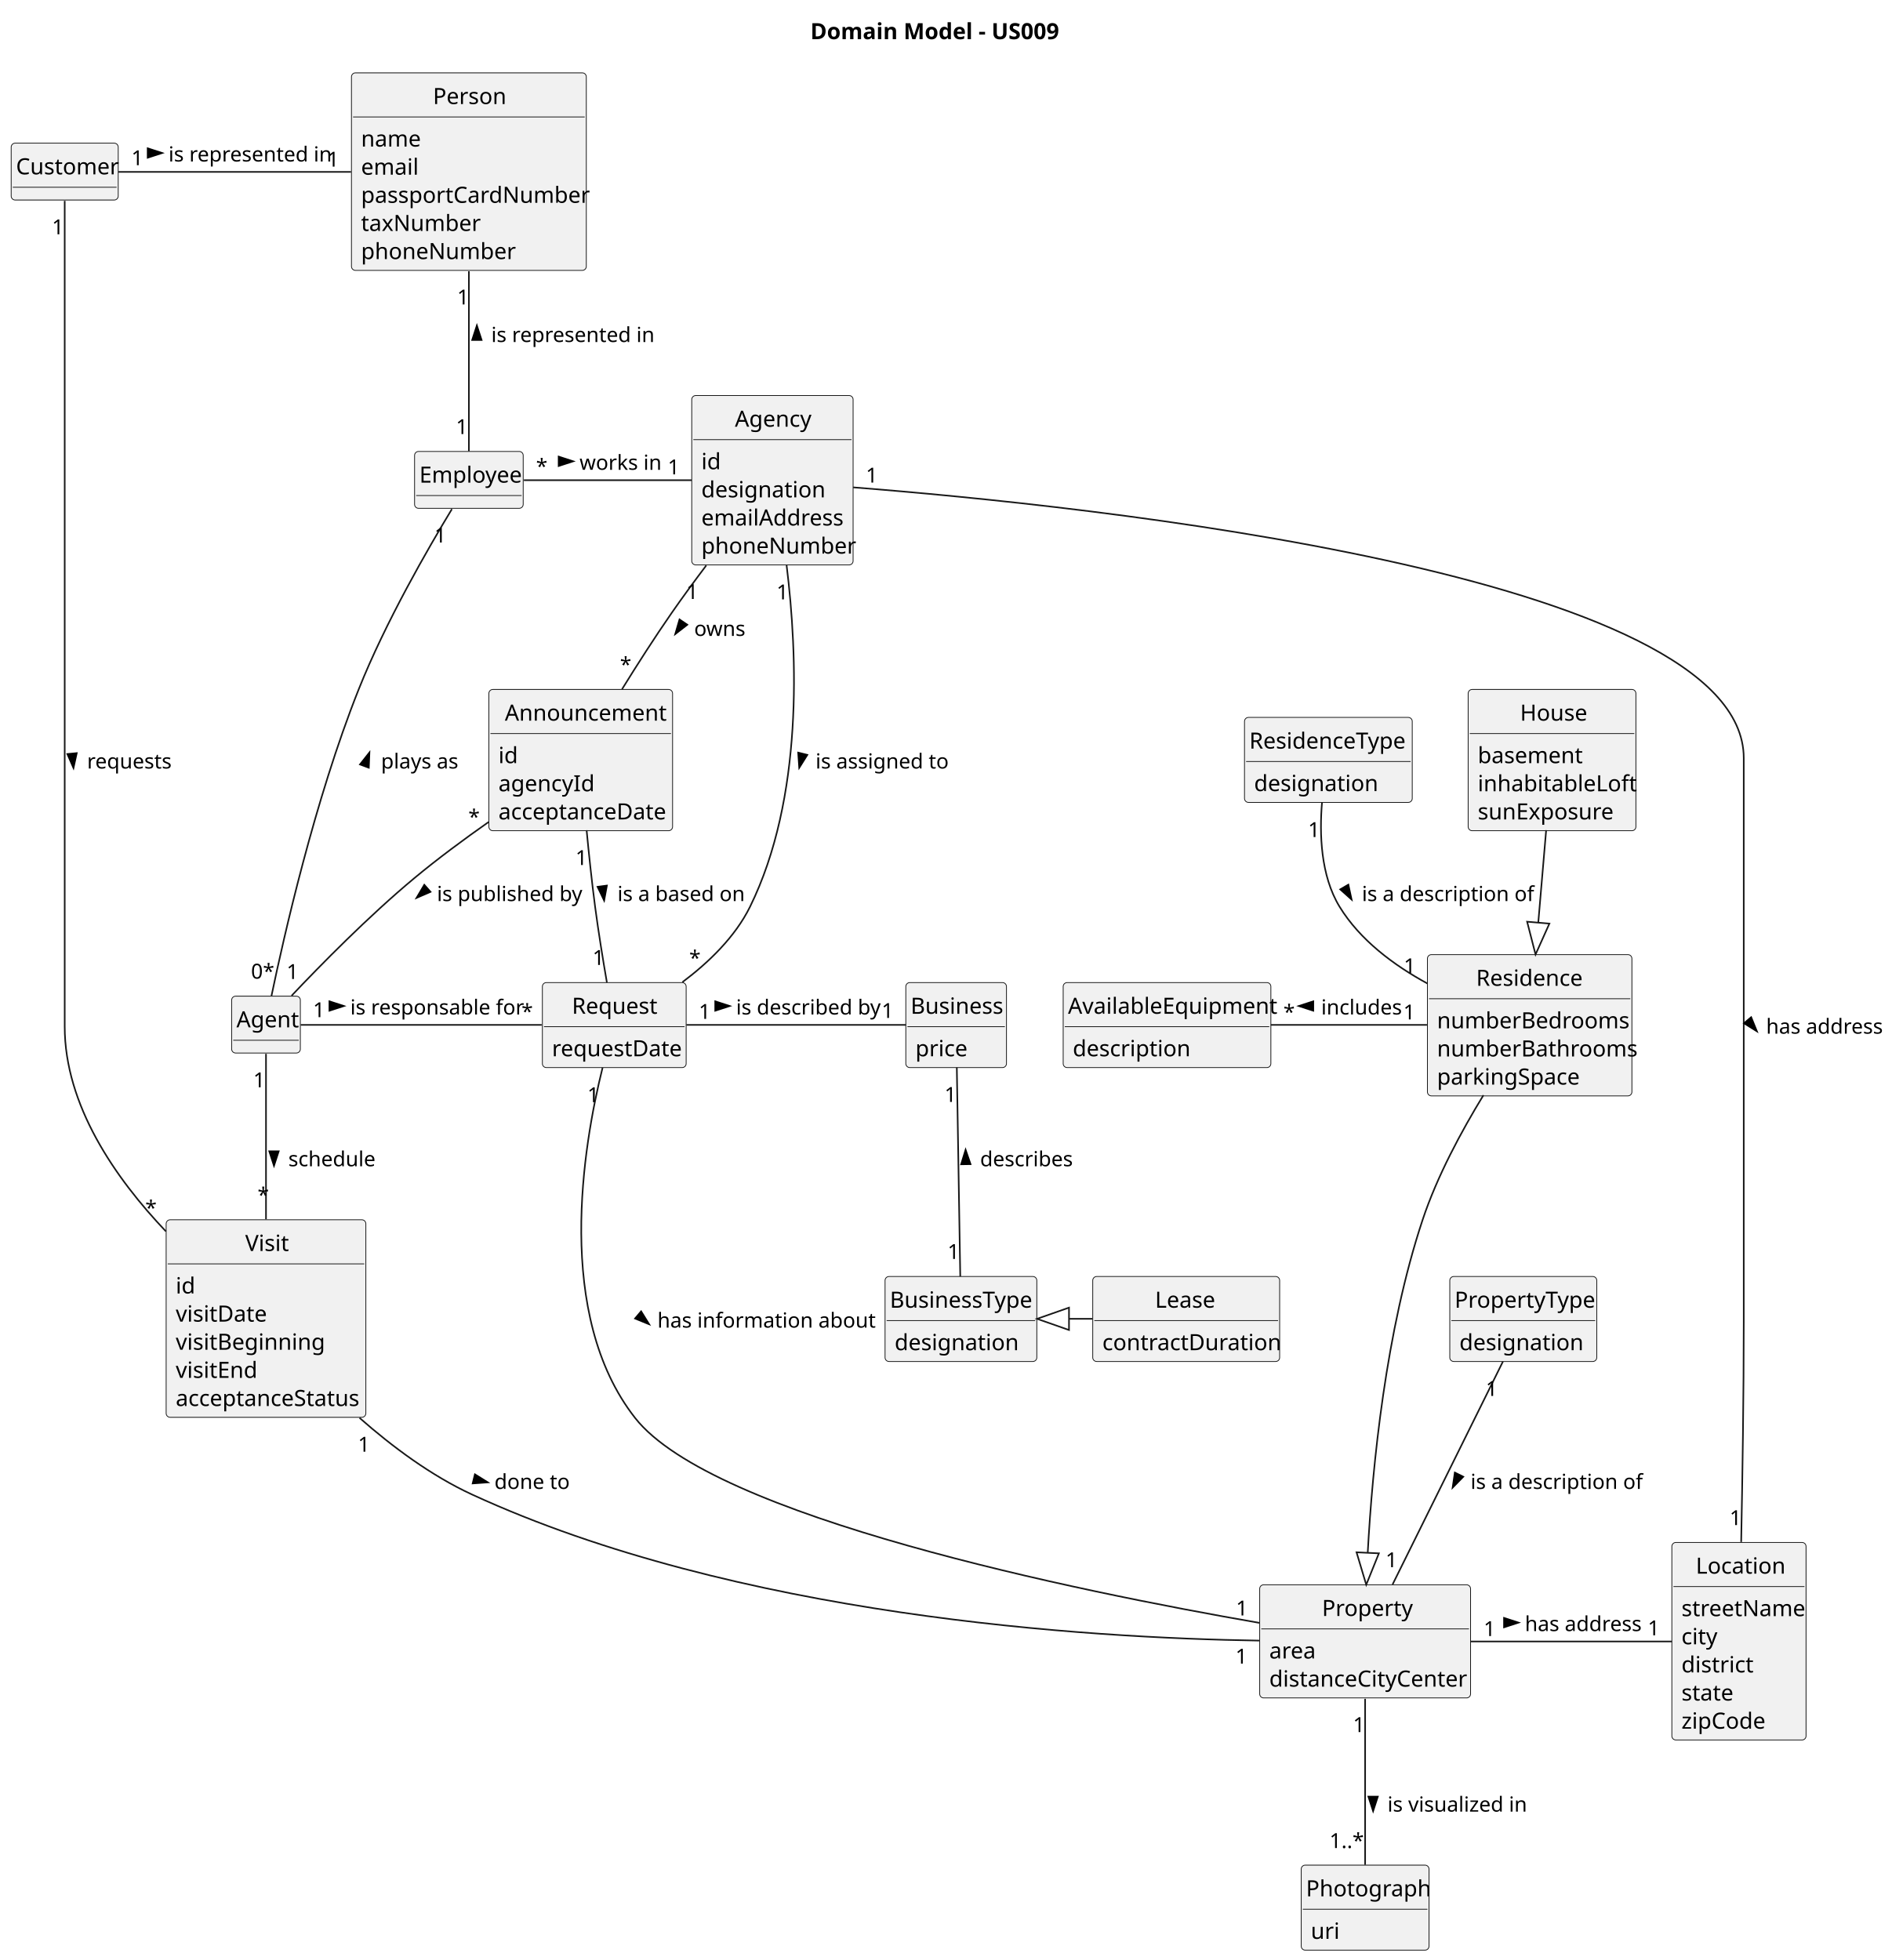
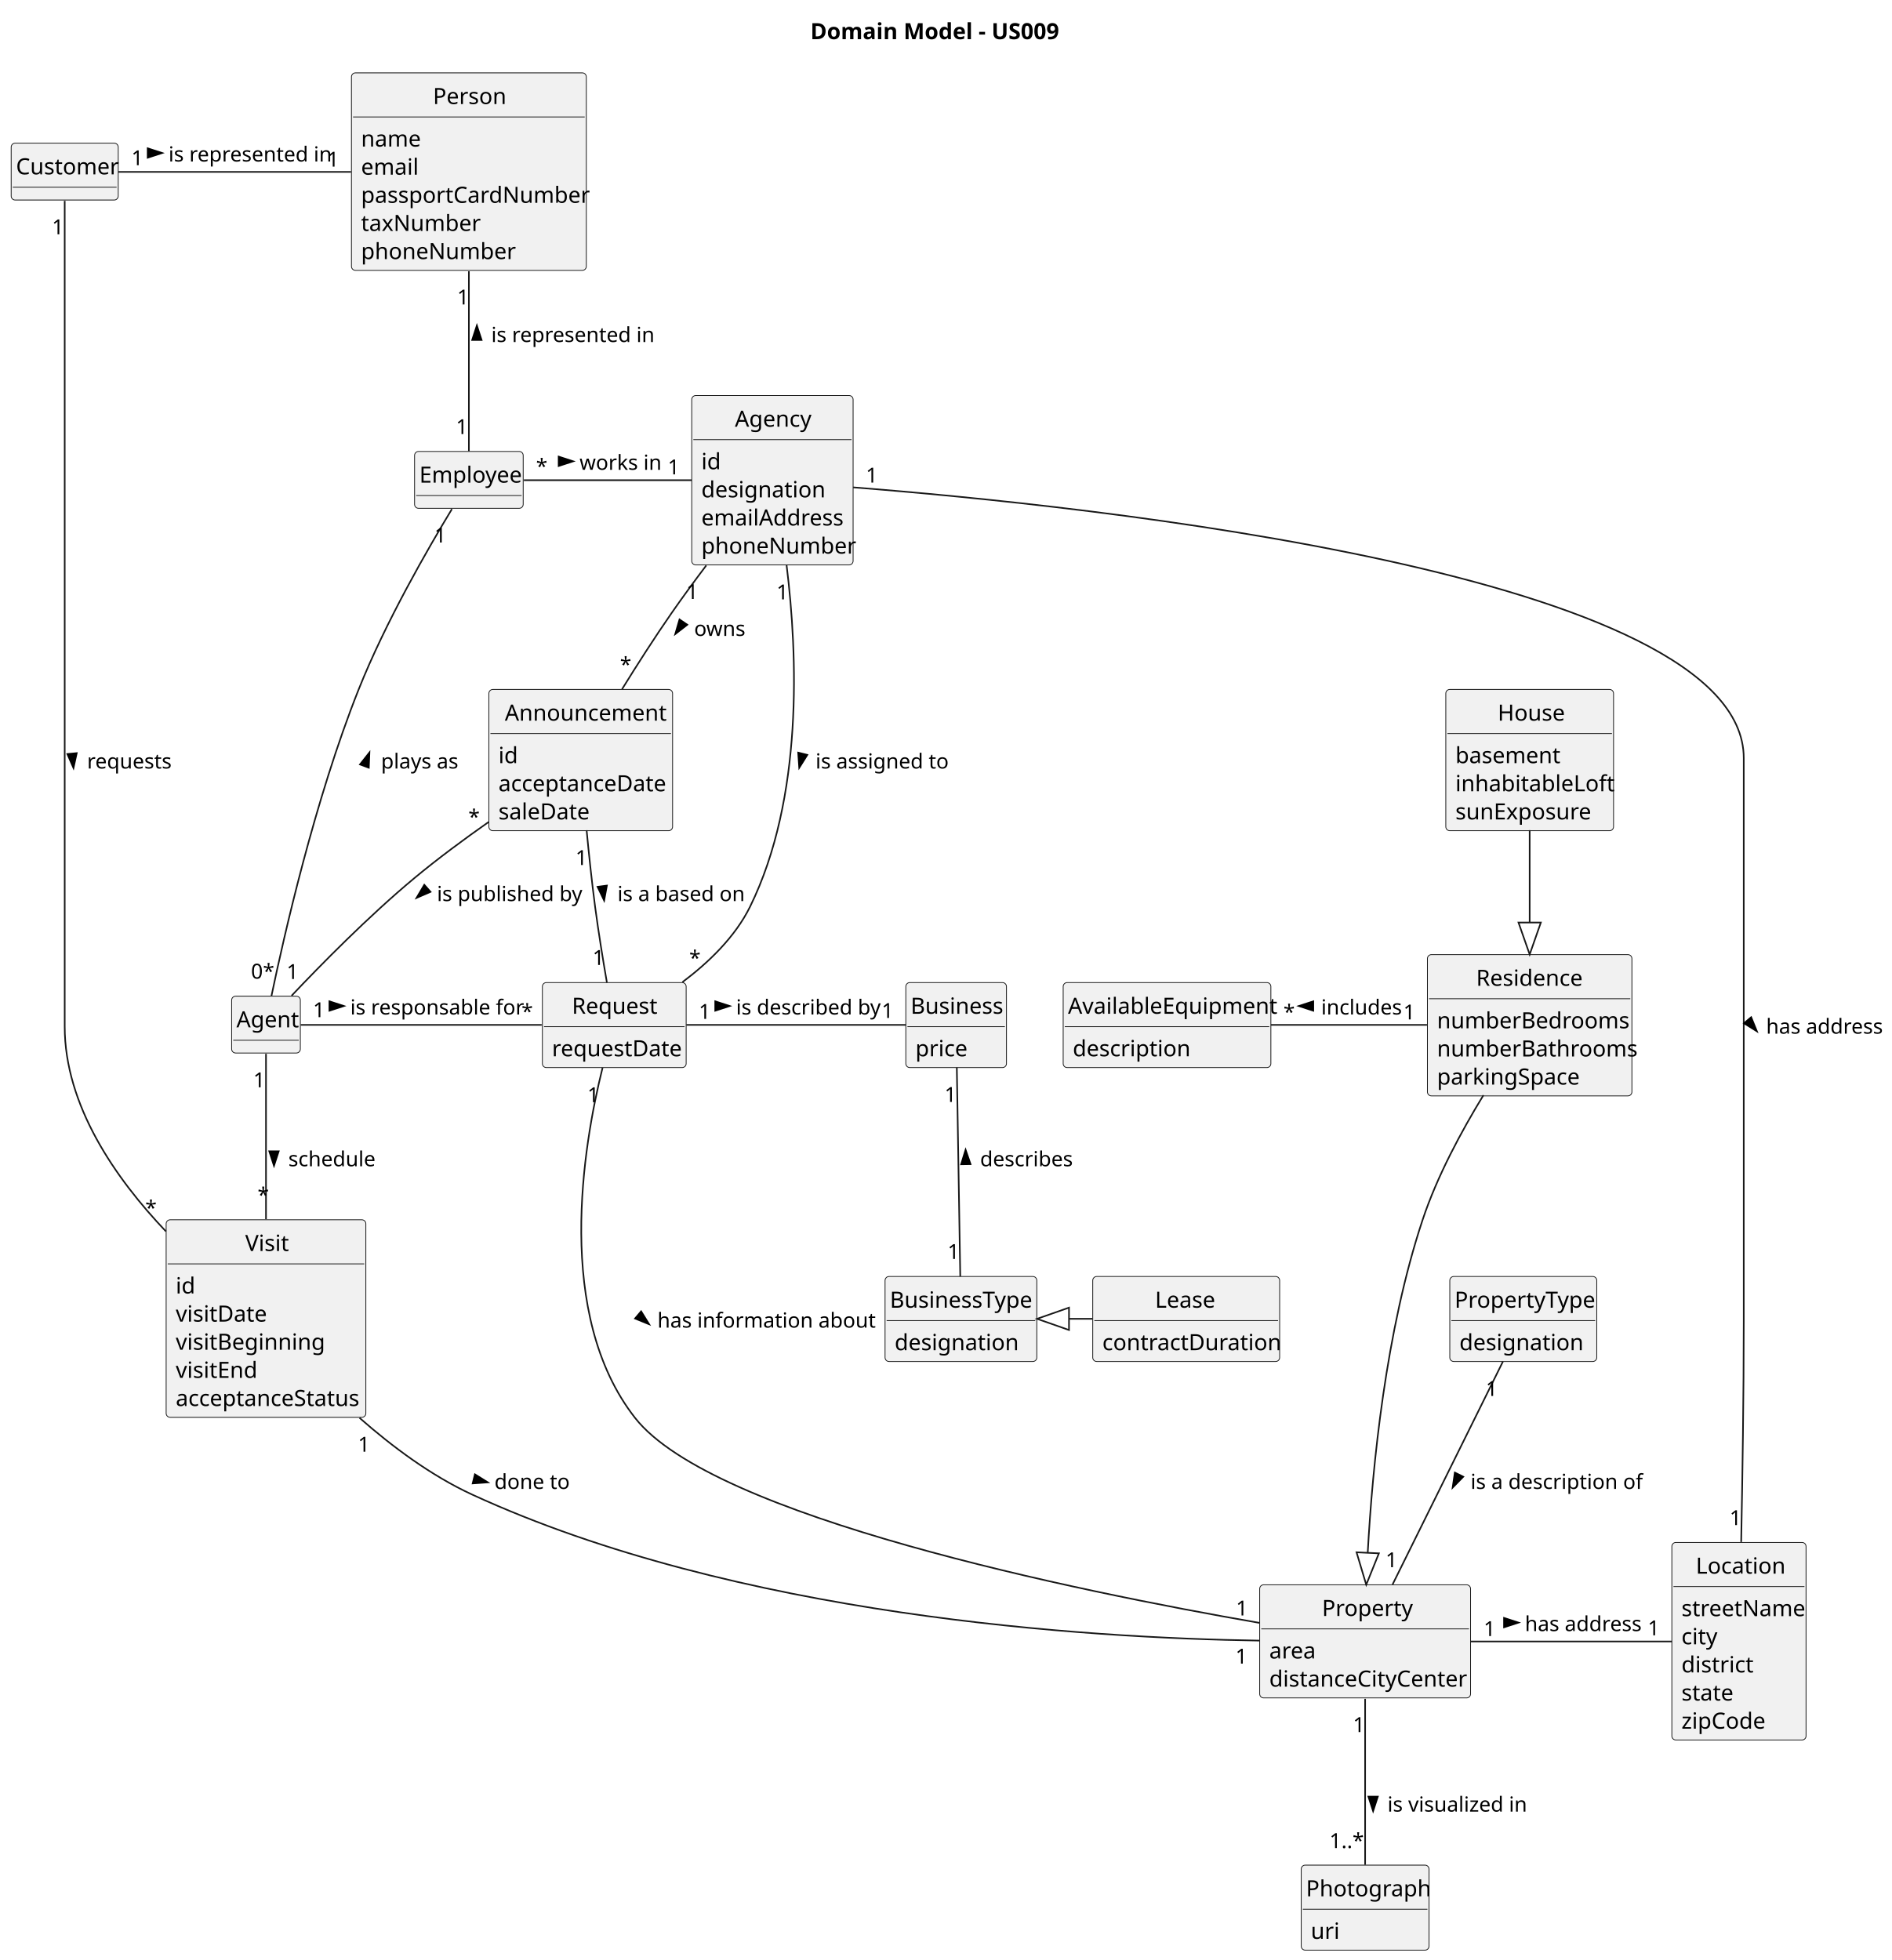
<svg xmlns="http://www.w3.org/2000/svg" contentStyleType="text/css" height="1227px" preserveAspectRatio="none" style="width:1184px;height:1227px;background:#FFFFFF;" version="1.1" viewBox="0 0 1184 1227" width="1184px" zoomAndPan="magnify">
  <defs />
  <g>
    <text fill="#000000" font-family="sans-serif" font-size="14" font-weight="bold" lengthAdjust="spacing" textLength="156" x="507.25" y="24.533">Domain Model - US009</text>
    <g id="elem_Visit">
      <rect codeLine="12" fill="#F1F1F1" height="123.656" id="Visit" rx="2.5" ry="2.5" style="stroke:#181818;stroke-width:0.5;" width="125" x="104" y="763.609" />
      <text fill="#000000" font-family="sans-serif" font-size="14" lengthAdjust="spacing" textLength="26" x="153.5" y="783.143">Visit</text>
      <line style="stroke:#181818;stroke-width:0.5;" x1="105" x2="228" y1="791.219" y2="791.219" />
      <text fill="#000000" font-family="sans-serif" font-size="14" lengthAdjust="spacing" textLength="11" x="110" y="809.752">id</text>
      <text fill="#000000" font-family="sans-serif" font-size="14" lengthAdjust="spacing" textLength="54" x="110" y="827.361">visitDate</text>
      <text fill="#000000" font-family="sans-serif" font-size="14" lengthAdjust="spacing" textLength="87" x="110" y="844.971">visitBeginning</text>
      <text fill="#000000" font-family="sans-serif" font-size="14" lengthAdjust="spacing" textLength="49" x="110" y="862.58">visitEnd</text>
      <text fill="#000000" font-family="sans-serif" font-size="14" lengthAdjust="spacing" textLength="113" x="110" y="880.189">acceptanceStatus</text>
    </g>
    <g id="elem_Customer">
      <rect codeLine="20" fill="#F1F1F1" height="35.609" id="Customer" rx="2.5" ry="2.5" style="stroke:#181818;stroke-width:0.5;" width="67" x="7" y="89.609" />
      <text fill="#000000" font-family="sans-serif" font-size="14" lengthAdjust="spacing" textLength="61" x="10" y="109.143">Customer</text>
      <line style="stroke:#181818;stroke-width:0.5;" x1="8" x2="73" y1="117.219" y2="117.219" />
    </g>
    <g id="elem_Request">
      <rect codeLine="23" fill="#F1F1F1" height="53.219" id="Request" rx="2.5" ry="2.5" style="stroke:#181818;stroke-width:0.5;" width="90" x="339.5" y="615.109" />
      <text fill="#000000" font-family="sans-serif" font-size="14" lengthAdjust="spacing" textLength="53" x="358" y="634.643">Request</text>
      <line style="stroke:#181818;stroke-width:0.5;" x1="340.5" x2="428.5" y1="642.719" y2="642.719" />
      <text fill="#000000" font-family="sans-serif" font-size="14" lengthAdjust="spacing" textLength="78" x="345.5" y="661.252">requestDate</text>
    </g>
    <g id="elem_Business">
      <rect codeLine="27" fill="#F1F1F1" height="53.219" id="Business" rx="2.5" ry="2.5" style="stroke:#181818;stroke-width:0.5;" width="63" x="567" y="615.109" />
      <text fill="#000000" font-family="sans-serif" font-size="14" lengthAdjust="spacing" textLength="57" x="570" y="634.643">Business</text>
      <line style="stroke:#181818;stroke-width:0.5;" x1="568" x2="629" y1="642.719" y2="642.719" />
      <text fill="#000000" font-family="sans-serif" font-size="14" lengthAdjust="spacing" textLength="31" x="573" y="661.252">price</text>
    </g>
    <g id="elem_BusinessType">
      <rect codeLine="31" fill="#F1F1F1" height="53.219" id="BusinessType" rx="2.5" ry="2.5" style="stroke:#181818;stroke-width:0.5;" width="95" x="554" y="799.109" />
      <text fill="#000000" font-family="sans-serif" font-size="14" lengthAdjust="spacing" textLength="89" x="557" y="818.643">BusinessType</text>
      <line style="stroke:#181818;stroke-width:0.5;" x1="555" x2="648" y1="826.719" y2="826.719" />
      <text fill="#000000" font-family="sans-serif" font-size="14" lengthAdjust="spacing" textLength="73" x="560" y="845.252">designation</text>
    </g>
    <g id="elem_Lease">
      <rect codeLine="35" fill="#F1F1F1" height="53.219" id="Lease" rx="2.5" ry="2.5" style="stroke:#181818;stroke-width:0.5;" width="117" x="684" y="799.109" />
      <text fill="#000000" font-family="sans-serif" font-size="14" lengthAdjust="spacing" textLength="39" x="723" y="818.643">Lease</text>
      <line style="stroke:#181818;stroke-width:0.5;" x1="685" x2="800" y1="826.719" y2="826.719" />
      <text fill="#000000" font-family="sans-serif" font-size="14" lengthAdjust="spacing" textLength="105" x="690" y="845.252">contractDuration</text>
    </g>
    <g id="elem_Agent">
      <rect codeLine="40" fill="#F1F1F1" height="35.609" id="Agent" rx="2.5" ry="2.5" style="stroke:#181818;stroke-width:0.5;" width="43" x="145" y="623.609" />
      <text fill="#000000" font-family="sans-serif" font-size="14" lengthAdjust="spacing" textLength="37" x="148" y="643.143">Agent</text>
      <line style="stroke:#181818;stroke-width:0.5;" x1="146" x2="187" y1="651.219" y2="651.219" />
    </g>
    <g id="elem_Person">
      <rect codeLine="44" fill="#F1F1F1" height="123.656" id="Person" rx="2.5" ry="2.5" style="stroke:#181818;stroke-width:0.5;" width="147" x="220" y="45.609" />
      <text fill="#000000" font-family="sans-serif" font-size="14" lengthAdjust="spacing" textLength="45" x="271" y="65.143">Person</text>
      <line style="stroke:#181818;stroke-width:0.5;" x1="221" x2="366" y1="73.219" y2="73.219" />
      <text fill="#000000" font-family="sans-serif" font-size="14" lengthAdjust="spacing" textLength="35" x="226" y="91.752">name</text>
      <text fill="#000000" font-family="sans-serif" font-size="14" lengthAdjust="spacing" textLength="33" x="226" y="109.361">email</text>
      <text fill="#000000" font-family="sans-serif" font-size="14" lengthAdjust="spacing" textLength="135" x="226" y="126.971">passportCardNumber</text>
      <text fill="#000000" font-family="sans-serif" font-size="14" lengthAdjust="spacing" textLength="67" x="226" y="144.58">taxNumber</text>
      <text fill="#000000" font-family="sans-serif" font-size="14" lengthAdjust="spacing" textLength="89" x="226" y="162.19">phoneNumber</text>
    </g>
    <g id="elem_Employee">
      <rect codeLine="52" fill="#F1F1F1" height="35.609" id="Employee" rx="2.5" ry="2.5" style="stroke:#181818;stroke-width:0.5;" width="68" x="259.5" y="282.609" />
      <text fill="#000000" font-family="sans-serif" font-size="14" lengthAdjust="spacing" textLength="62" x="262.5" y="302.143">Employee</text>
      <line style="stroke:#181818;stroke-width:0.5;" x1="260.5" x2="326.5" y1="310.219" y2="310.219" />
    </g>
    <g id="elem_Agency">
      <rect codeLine="56" fill="#F1F1F1" height="106.047" id="Agency" rx="2.5" ry="2.5" style="stroke:#181818;stroke-width:0.5;" width="101" x="433" y="247.609" />
      <text fill="#000000" font-family="sans-serif" font-size="14" lengthAdjust="spacing" textLength="47" x="460" y="267.143">Agency</text>
      <line style="stroke:#181818;stroke-width:0.5;" x1="434" x2="533" y1="275.219" y2="275.219" />
      <text fill="#000000" font-family="sans-serif" font-size="14" lengthAdjust="spacing" textLength="11" x="439" y="293.752">id</text>
      <text fill="#000000" font-family="sans-serif" font-size="14" lengthAdjust="spacing" textLength="73" x="439" y="311.361">designation</text>
      <text fill="#000000" font-family="sans-serif" font-size="14" lengthAdjust="spacing" textLength="85" x="439" y="328.971">emailAddress</text>
      <text fill="#000000" font-family="sans-serif" font-size="14" lengthAdjust="spacing" textLength="89" x="439" y="346.58">phoneNumber</text>
    </g>
    <g id="elem_Location">
      <rect codeLine="63" fill="#F1F1F1" height="123.656" id="Location" rx="2.5" ry="2.5" style="stroke:#181818;stroke-width:0.5;" width="84" x="1046.5" y="965.609" />
      <text fill="#000000" font-family="sans-serif" font-size="14" lengthAdjust="spacing" textLength="54" x="1061.5" y="985.143">Location</text>
      <line style="stroke:#181818;stroke-width:0.5;" x1="1047.5" x2="1129.5" y1="993.219" y2="993.219" />
      <text fill="#000000" font-family="sans-serif" font-size="14" lengthAdjust="spacing" textLength="72" x="1052.5" y="1011.752">streetName</text>
      <text fill="#000000" font-family="sans-serif" font-size="14" lengthAdjust="spacing" textLength="21" x="1052.5" y="1029.361">city</text>
      <text fill="#000000" font-family="sans-serif" font-size="14" lengthAdjust="spacing" textLength="41" x="1052.5" y="1046.971">district</text>
      <text fill="#000000" font-family="sans-serif" font-size="14" lengthAdjust="spacing" textLength="31" x="1052.5" y="1064.58">state</text>
      <text fill="#000000" font-family="sans-serif" font-size="14" lengthAdjust="spacing" textLength="51" x="1052.5" y="1082.189">zipCode</text>
    </g>
    <g id="elem_Announcement">
      <rect codeLine="71" fill="#F1F1F1" height="88.438" id="Announcement" rx="2.5" ry="2.5" style="stroke:#181818;stroke-width:0.5;" width="115" x="306" y="431.609" />
      <text fill="#000000" font-family="sans-serif" font-size="14" lengthAdjust="spacing" textLength="95" x="316" y="451.143">Announcement</text>
      <line style="stroke:#181818;stroke-width:0.5;" x1="307" x2="420" y1="459.219" y2="459.219" />
      <text fill="#000000" font-family="sans-serif" font-size="14" lengthAdjust="spacing" textLength="11" x="312" y="477.752">id</text>
-       <text fill="#000000" font-family="sans-serif" font-size="14" lengthAdjust="spacing" textLength="57" x="312" y="495.361">agencyId</text>
-       <text fill="#000000" font-family="sans-serif" font-size="14" lengthAdjust="spacing" textLength="103" x="312" y="512.971">acceptanceDate</text>
+       <text fill="#000000" font-family="sans-serif" font-size="14" lengthAdjust="spacing" textLength="103" x="312" y="495.361">acceptanceDate</text>
+       <text fill="#000000" font-family="sans-serif" font-size="14" lengthAdjust="spacing" textLength="56" x="312" y="512.971">saleDate</text>
    </g>
    <g id="elem_Property">
      <rect codeLine="78" fill="#F1F1F1" height="70.828" id="Property" rx="2.5" ry="2.5" style="stroke:#181818;stroke-width:0.5;" width="132" x="788.5" y="992.109" />
      <text fill="#000000" font-family="sans-serif" font-size="14" lengthAdjust="spacing" textLength="54" x="827.5" y="1011.643">Property</text>
      <line style="stroke:#181818;stroke-width:0.5;" x1="789.5" x2="919.5" y1="1019.719" y2="1019.719" />
      <text fill="#000000" font-family="sans-serif" font-size="14" lengthAdjust="spacing" textLength="29" x="794.5" y="1038.252">area</text>
      <text fill="#000000" font-family="sans-serif" font-size="14" lengthAdjust="spacing" textLength="120" x="794.5" y="1055.861">distanceCityCenter</text>
    </g>
    <g id="elem_Residence">
      <rect codeLine="83" fill="#F1F1F1" height="88.438" id="Residence" rx="2.5" ry="2.5" style="stroke:#181818;stroke-width:0.5;" width="128" x="893.5" y="597.609" />
      <text fill="#000000" font-family="sans-serif" font-size="14" lengthAdjust="spacing" textLength="67" x="924" y="617.143">Residence</text>
      <line style="stroke:#181818;stroke-width:0.5;" x1="894.5" x2="1020.5" y1="625.219" y2="625.219" />
      <text fill="#000000" font-family="sans-serif" font-size="14" lengthAdjust="spacing" textLength="112" x="899.5" y="643.752">numberBedrooms</text>
      <text fill="#000000" font-family="sans-serif" font-size="14" lengthAdjust="spacing" textLength="116" x="899.5" y="661.361">numberBathrooms</text>
      <text fill="#000000" font-family="sans-serif" font-size="14" lengthAdjust="spacing" textLength="87" x="899.5" y="678.971">parkingSpace</text>
    </g>
    <g id="elem_AvailableEquipment">
      <rect codeLine="89" fill="#F1F1F1" height="53.219" id="AvailableEquipment" rx="2.5" ry="2.5" style="stroke:#181818;stroke-width:0.5;" width="130" x="665.5" y="615.109" />
      <text fill="#000000" font-family="sans-serif" font-size="14" lengthAdjust="spacing" textLength="124" x="668.5" y="634.643">AvailableEquipment</text>
      <line style="stroke:#181818;stroke-width:0.5;" x1="666.5" x2="794.5" y1="642.719" y2="642.719" />
      <text fill="#000000" font-family="sans-serif" font-size="14" lengthAdjust="spacing" textLength="69" x="671.5" y="661.252">description</text>
    </g>
    <g id="elem_House">
-       <rect codeLine="93" fill="#F1F1F1" height="88.438" id="House" rx="2.5" ry="2.5" style="stroke:#181818;stroke-width:0.5;" width="105" x="919" y="431.609" />
-       <text fill="#000000" font-family="sans-serif" font-size="14" lengthAdjust="spacing" textLength="40" x="951.5" y="451.143">House</text>
-       <line style="stroke:#181818;stroke-width:0.5;" x1="920" x2="1023" y1="459.219" y2="459.219" />
-       <text fill="#000000" font-family="sans-serif" font-size="14" lengthAdjust="spacing" textLength="62" x="925" y="477.752">basement</text>
-       <text fill="#000000" font-family="sans-serif" font-size="14" lengthAdjust="spacing" textLength="93" x="925" y="495.361">inhabitableLoft</text>
-       <text fill="#000000" font-family="sans-serif" font-size="14" lengthAdjust="spacing" textLength="82" x="925" y="512.971">sunExposure</text>
+       <rect codeLine="93" fill="#F1F1F1" height="88.438" id="House" rx="2.5" ry="2.5" style="stroke:#181818;stroke-width:0.5;" width="105" x="905" y="431.609" />
+       <text fill="#000000" font-family="sans-serif" font-size="14" lengthAdjust="spacing" textLength="40" x="937.5" y="451.143">House</text>
+       <line style="stroke:#181818;stroke-width:0.5;" x1="906" x2="1009" y1="459.219" y2="459.219" />
+       <text fill="#000000" font-family="sans-serif" font-size="14" lengthAdjust="spacing" textLength="62" x="911" y="477.752">basement</text>
+       <text fill="#000000" font-family="sans-serif" font-size="14" lengthAdjust="spacing" textLength="93" x="911" y="495.361">inhabitableLoft</text>
+       <text fill="#000000" font-family="sans-serif" font-size="14" lengthAdjust="spacing" textLength="82" x="911" y="512.971">sunExposure</text>
    </g>
    <g id="elem_PropertyType">
      <rect codeLine="99" fill="#F1F1F1" height="53.219" id="PropertyType" rx="2.5" ry="2.5" style="stroke:#181818;stroke-width:0.5;" width="92" x="907.5" y="799.109" />
      <text fill="#000000" font-family="sans-serif" font-size="14" lengthAdjust="spacing" textLength="86" x="910.5" y="818.643">PropertyType</text>
      <line style="stroke:#181818;stroke-width:0.5;" x1="908.5" x2="998.5" y1="826.719" y2="826.719" />
      <text fill="#000000" font-family="sans-serif" font-size="14" lengthAdjust="spacing" textLength="73" x="913.5" y="845.252">designation</text>
    </g>
-     <g id="elem_ResidenceType">
-       <rect codeLine="103" fill="#F1F1F1" height="53.219" id="ResidenceType" rx="2.5" ry="2.5" style="stroke:#181818;stroke-width:0.5;" width="105" x="779" y="449.109" />
-       <text fill="#000000" font-family="sans-serif" font-size="14" lengthAdjust="spacing" textLength="99" x="782" y="468.643">ResidenceType</text>
-       <line style="stroke:#181818;stroke-width:0.5;" x1="780" x2="883" y1="476.719" y2="476.719" />
-       <text fill="#000000" font-family="sans-serif" font-size="14" lengthAdjust="spacing" textLength="73" x="785" y="495.252">designation</text>
-     </g>
    <g id="elem_Photograph">
-       <rect codeLine="107" fill="#F1F1F1" height="53.219" id="Photograph" rx="2.5" ry="2.5" style="stroke:#181818;stroke-width:0.5;" width="80" x="814.5" y="1167.609" />
+       <rect codeLine="103" fill="#F1F1F1" height="53.219" id="Photograph" rx="2.5" ry="2.5" style="stroke:#181818;stroke-width:0.5;" width="80" x="814.5" y="1167.609" />
      <text fill="#000000" font-family="sans-serif" font-size="14" lengthAdjust="spacing" textLength="74" x="817.5" y="1187.143">Photograph</text>
      <line style="stroke:#181818;stroke-width:0.5;" x1="815.5" x2="893.5" y1="1195.219" y2="1195.219" />
      <text fill="#000000" font-family="sans-serif" font-size="14" lengthAdjust="spacing" textLength="16" x="820.5" y="1213.752">uri</text>
    </g>
    <g id="link_PropertyType_Property">
-       <path codeLine="112" d="M940.76,852.349 C923.16,887.899 891.36,952.149 871.68,991.909 " fill="none" id="PropertyType-Property" style="stroke:#181818;stroke-width:1.0;" />
+       <path codeLine="108" d="M940.76,852.349 C923.16,887.899 891.36,952.149 871.68,991.909 " fill="none" id="PropertyType-Property" style="stroke:#181818;stroke-width:1.0;" />
      <polygon fill="#000000" points="909.282,931.266,915.928,924.464,910.66,921.856,909.282,931.266" style="stroke:#000000;stroke-width:1.0;" />
      <text fill="#000000" font-family="sans-serif" font-size="13" lengthAdjust="spacing" textLength="102" x="920.5" y="932.105">is a description of</text>
      <text fill="#000000" font-family="sans-serif" font-size="13" lengthAdjust="spacing" textLength="7" x="930.005" y="873.894">1</text>
      <text fill="#000000" font-family="sans-serif" font-size="13" lengthAdjust="spacing" textLength="7" x="867.288" y="981.124">1</text>
    </g>
    <g id="link_Property_Photograph">
-       <path codeLine="113" d="M854.5,1063.499 C854.5,1094.619 854.5,1139.469 854.5,1167.419 " fill="none" id="Property-Photograph" style="stroke:#181818;stroke-width:1.0;" />
+       <path codeLine="109" d="M854.5,1063.499 C854.5,1094.619 854.5,1139.469 854.5,1167.419 " fill="none" id="Property-Photograph" style="stroke:#181818;stroke-width:1.0;" />
      <polygon fill="#000000" points="859.5,1133.785,862.439,1124.74,856.561,1124.74,859.5,1133.785" style="stroke:#000000;stroke-width:1.0;" />
      <text fill="#000000" font-family="sans-serif" font-size="13" lengthAdjust="spacing" textLength="84" x="868.5" y="1134.104">is visualized in</text>
      <text fill="#000000" font-family="sans-serif" font-size="13" lengthAdjust="spacing" textLength="7" x="846.92" y="1084.307">1</text>
      <text fill="#000000" font-family="sans-serif" font-size="13" lengthAdjust="spacing" textLength="20" x="832.188" y="1156.908">1..*</text>
    </g>
    <g id="link_Announcement_Request">
-       <path codeLine="114" d="M367.19,519.729 C368.64,534.889 370.45,552.029 372.5,567.609 C374.58,583.399 377.46,601.019 379.88,614.989 " fill="none" id="Announcement-Request" style="stroke:#181818;stroke-width:1.0;" />
+       <path codeLine="110" d="M367.19,519.729 C368.64,534.889 370.45,552.029 372.5,567.609 C374.58,583.399 377.46,601.019 379.88,614.989 " fill="none" id="Announcement-Request" style="stroke:#181818;stroke-width:1.0;" />
      <polygon fill="#000000" points="378.16,563.741,379.879,554.387,374.053,555.164,378.16,563.741" style="stroke:#000000;stroke-width:1.0;" />
      <text fill="#000000" font-family="sans-serif" font-size="13" lengthAdjust="spacing" textLength="78" x="386.5" y="564.105">is a based on</text>
      <text fill="#000000" font-family="sans-serif" font-size="13" lengthAdjust="spacing" textLength="7" x="360.22" y="541.524">1</text>
      <text fill="#000000" font-family="sans-serif" font-size="13" lengthAdjust="spacing" textLength="7" x="370.901" y="604.062">1</text>
    </g>
    <g id="link_Agency_Announcement">
-       <path codeLine="115" d="M442.08,353.989 C434.72,363.719 427.26,373.879 420.5,383.609 C409.86,398.919 398.84,416.149 389.35,431.469 " fill="none" id="Agency-Announcement" style="stroke:#181818;stroke-width:1.0;" />
+       <path codeLine="111" d="M442.08,353.989 C434.72,363.719 427.26,373.879 420.5,383.609 C409.86,398.919 398.84,416.149 389.35,431.469 " fill="none" id="Agency-Announcement" style="stroke:#181818;stroke-width:1.0;" />
      <polygon fill="#000000" points="422.687,396.919,430.205,391.095,425.346,387.788,422.687,396.919" style="stroke:#000000;stroke-width:1.0;" />
      <text fill="#000000" font-family="sans-serif" font-size="13" lengthAdjust="spacing" textLength="30" x="434.5" y="398.104">owns</text>
      <text fill="#000000" font-family="sans-serif" font-size="13" lengthAdjust="spacing" textLength="7" x="429.605" y="374.984">1</text>
      <text fill="#000000" font-family="sans-serif" font-size="13" lengthAdjust="spacing" textLength="5" x="388.071" y="420.648">*</text>
    </g>
    <g id="link_Agency_Location">
-       <path codeLine="116" d="M534.03,305.099 C679.93,316.529 1091.5,359.029 1091.5,474.609 C1091.5,474.609 1091.5,474.609 1091.5,826.609 C1091.5,873.139 1090.68,925.759 1089.89,965.339 " fill="none" id="Agency-Location" style="stroke:#181818;stroke-width:1.0;" />
+       <path codeLine="112" d="M534.03,305.099 C679.93,316.529 1091.5,359.029 1091.5,474.609 C1091.5,474.609 1091.5,474.609 1091.5,826.609 C1091.5,873.139 1090.68,925.759 1089.89,965.339 " fill="none" id="Agency-Location" style="stroke:#181818;stroke-width:1.0;" />
      <polygon fill="#000000" points="1099.72,645.61,1096.143,636.798,1091.647,640.583,1099.72,645.61" style="stroke:#000000;stroke-width:1.0;" />
      <text fill="#000000" font-family="sans-serif" font-size="13" lengthAdjust="spacing" textLength="71" x="1105.5" y="647.105">has address</text>
      <text fill="#000000" font-family="sans-serif" font-size="13" lengthAdjust="spacing" textLength="7" x="541.966" y="302.101">1</text>
      <text fill="#000000" font-family="sans-serif" font-size="13" lengthAdjust="spacing" textLength="7" x="1082.646" y="954.75">1</text>
    </g>
    <g id="link_Agency_Request">
-       <path codeLine="117" d="M492.37,353.869 C499.3,409.799 502.91,499.649 469.5,567.609 C460.15,586.639 443.35,602.699 427.14,614.859 " fill="none" id="Agency-Request" style="stroke:#181818;stroke-width:1.0;" />
+       <path codeLine="113" d="M492.37,353.869 C499.3,409.799 502.91,499.649 469.5,567.609 C460.15,586.639 443.35,602.699 427.14,614.859 " fill="none" id="Agency-Request" style="stroke:#181818;stroke-width:1.0;" />
      <polygon fill="#000000" points="500.288,480.636,505.332,472.573,499.63,471.148,500.288,480.636" style="stroke:#000000;stroke-width:1.0;" />
      <text fill="#000000" font-family="sans-serif" font-size="13" lengthAdjust="spacing" textLength="81" x="510.5" y="481.104">is assigned to</text>
      <text fill="#000000" font-family="sans-serif" font-size="13" lengthAdjust="spacing" textLength="7" x="486.058" y="375.233">1</text>
      <text fill="#000000" font-family="sans-serif" font-size="13" lengthAdjust="spacing" textLength="5" x="431.422" y="604.334">*</text>
    </g>
    <g id="link_Customer_Visit">
-       <path codeLine="118" d="M40.5,125.729 C40.5,159.159 40.5,235.449 40.5,299.609 C40.5,299.609 40.5,299.609 40.5,642.609 C40.5,691.989 72.25,737.659 103.87,770.889 " fill="none" id="Customer-Visit" style="stroke:#181818;stroke-width:1.0;" />
+       <path codeLine="114" d="M40.5,125.729 C40.5,159.159 40.5,235.449 40.5,299.609 C40.5,299.609 40.5,299.609 40.5,642.609 C40.5,691.989 72.25,737.659 103.87,770.889 " fill="none" id="Customer-Visit" style="stroke:#181818;stroke-width:1.0;" />
      <polygon fill="#000000" points="45.989,480.761,48.029,471.472,42.18,472.047,45.989,480.761" style="stroke:#000000;stroke-width:1.0;" />
      <text fill="#000000" font-family="sans-serif" font-size="13" lengthAdjust="spacing" textLength="50" x="54.5" y="481.104">requests</text>
      <text fill="#000000" font-family="sans-serif" font-size="13" lengthAdjust="spacing" textLength="7" x="32.516" y="146.675">1</text>
      <text fill="#000000" font-family="sans-serif" font-size="13" lengthAdjust="spacing" textLength="5" x="90.932" y="760.783">*</text>
    </g>
    <g id="link_Agent_Visit">
-       <path codeLine="119" d="M166.5,659.729 C166.5,683.269 166.5,726.849 166.5,763.299 " fill="none" id="Agent-Visit" style="stroke:#181818;stroke-width:1.0;" />
+       <path codeLine="115" d="M166.5,659.729 C166.5,683.269 166.5,726.849 166.5,763.299 " fill="none" id="Agent-Visit" style="stroke:#181818;stroke-width:1.0;" />
      <polygon fill="#000000" points="171.5,729.785,174.439,720.74,168.561,720.74,171.5,729.785" style="stroke:#000000;stroke-width:1.0;" />
      <text fill="#000000" font-family="sans-serif" font-size="13" lengthAdjust="spacing" textLength="52" x="180.5" y="730.105">schedule</text>
      <text fill="#000000" font-family="sans-serif" font-size="13" lengthAdjust="spacing" textLength="7" x="158.516" y="680.675">1</text>
      <text fill="#000000" font-family="sans-serif" font-size="13" lengthAdjust="spacing" textLength="5" x="161.211" y="752.705">*</text>
    </g>
    <g id="link_Announcement_Agent">
-       <path codeLine="120" d="M305.86,514.579 C290.42,525.409 274.01,537.559 259.5,549.609 C230.83,573.429 200.48,604.349 182.53,623.319 " fill="none" id="Announcement-Agent" style="stroke:#181818;stroke-width:1.0;" />
+       <path codeLine="116" d="M305.86,514.579 C290.42,525.409 274.01,537.559 259.5,549.609 C230.83,573.429 200.48,604.349 182.53,623.319 " fill="none" id="Announcement-Agent" style="stroke:#181818;stroke-width:1.0;" />
      <polygon fill="#000000" points="260.75,562.092,269.478,558.314,265.591,553.905,260.75,562.092" style="stroke:#000000;stroke-width:1.0;" />
      <text fill="#000000" font-family="sans-serif" font-size="13" lengthAdjust="spacing" textLength="87" x="273.5" y="564.105">is published by</text>
      <text fill="#000000" font-family="sans-serif" font-size="13" lengthAdjust="spacing" textLength="5" x="293.155" y="516.037">*</text>
      <text fill="#000000" font-family="sans-serif" font-size="13" lengthAdjust="spacing" textLength="7" x="179.367" y="612.877">1</text>
    </g>
    <g id="link_Agent_Request">
-       <path codeLine="121" d="M188.2,641.609 C223.2,641.609 292.86,641.609 339.08,641.609 " fill="none" id="Agent-Request" style="stroke:#181818;stroke-width:1.0;" />
+       <path codeLine="117" d="M188.2,641.609 C223.2,641.609 292.86,641.609 339.08,641.609 " fill="none" id="Agent-Request" style="stroke:#181818;stroke-width:1.0;" />
      <polygon fill="#000000" points="215.25,629.785,206.205,626.846,206.205,632.724,215.25,629.785" style="stroke:#000000;stroke-width:1.0;" />
      <text fill="#000000" font-family="sans-serif" font-size="13" lengthAdjust="spacing" textLength="102" x="219.25" y="635.105">is responsable for</text>
      <text fill="#000000" font-family="sans-serif" font-size="13" lengthAdjust="spacing" textLength="7" x="195.917" y="636.768">1</text>
      <text fill="#000000" font-family="sans-serif" font-size="13" lengthAdjust="spacing" textLength="5" x="326.443" y="637.84">*</text>
    </g>
    <g id="link_Agent_Employee">
-       <path codeLine="122" d="M169.94,623.399 C177.49,587.139 197.03,500.519 224.5,431.609 C241.34,389.359 268.12,343.019 282.88,318.689 " fill="none" id="Agent-Employee" style="stroke:#181818;stroke-width:1.0;" />
+       <path codeLine="118" d="M169.94,623.399 C177.49,587.139 197.03,500.519 224.5,431.609 C241.34,389.359 268.12,343.019 282.88,318.689 " fill="none" id="Agent-Employee" style="stroke:#181818;stroke-width:1.0;" />
      <polygon fill="#000000" points="231.238,471.097,225.338,478.557,230.85,480.599,231.238,471.097" style="stroke:#000000;stroke-width:1.0;" />
      <text fill="#000000" font-family="sans-serif" font-size="13" lengthAdjust="spacing" textLength="49" x="238.5" y="481.104">plays as</text>
      <text fill="#000000" font-family="sans-serif" font-size="13" lengthAdjust="spacing" textLength="12" x="157.124" y="612.658">0*</text>
      <text fill="#000000" font-family="sans-serif" font-size="13" lengthAdjust="spacing" textLength="7" x="271.909" y="339.624">1</text>
    </g>
    <g id="link_Employee_Agency">
-       <path codeLine="123" d="M327.91,300.609 C357.21,300.609 399.71,300.609 432.89,300.609 " fill="none" id="Employee-Agency" style="stroke:#181818;stroke-width:1.0;" />
+       <path codeLine="119" d="M327.91,300.609 C357.21,300.609 399.71,300.609 432.89,300.609 " fill="none" id="Employee-Agency" style="stroke:#181818;stroke-width:1.0;" />
      <polygon fill="#000000" points="358.75,288.785,349.705,285.846,349.705,291.724,358.75,288.785" style="stroke:#000000;stroke-width:1.0;" />
      <text fill="#000000" font-family="sans-serif" font-size="13" lengthAdjust="spacing" textLength="48" x="362.75" y="294.104">works in</text>
      <text fill="#000000" font-family="sans-serif" font-size="13" lengthAdjust="spacing" textLength="5" x="335.523" y="296.531">*</text>
      <text fill="#000000" font-family="sans-serif" font-size="13" lengthAdjust="spacing" textLength="7" x="417.943" y="296.952">1</text>
    </g>
    <g id="link_Property_Location">
-       <path codeLine="124" d="M920.62,1027.609 C961.03,1027.609 1011.49,1027.609 1046.49,1027.609 " fill="none" id="Property-Location" style="stroke:#181818;stroke-width:1.0;" />
+       <path codeLine="120" d="M920.62,1027.609 C961.03,1027.609 1011.49,1027.609 1046.49,1027.609 " fill="none" id="Property-Location" style="stroke:#181818;stroke-width:1.0;" />
      <polygon fill="#000000" points="950.5,1015.785,941.455,1012.846,941.455,1018.724,950.5,1015.785" style="stroke:#000000;stroke-width:1.0;" />
      <text fill="#000000" font-family="sans-serif" font-size="13" lengthAdjust="spacing" textLength="71" x="954.5" y="1021.105">has address</text>
      <text fill="#000000" font-family="sans-serif" font-size="13" lengthAdjust="spacing" textLength="7" x="928.67" y="1024.21">1</text>
      <text fill="#000000" font-family="sans-serif" font-size="13" lengthAdjust="spacing" textLength="7" x="1031.383" y="1023.741">1</text>
    </g>
    <g id="link_Visit_Property">
-       <path codeLine="125" d="M225.04,887.609 C245.66,905.759 270.07,923.899 295.5,935.609 C461.18,1011.889 680.26,1025.399 788.36,1027.059 " fill="none" id="Visit-Property" style="stroke:#181818;stroke-width:1.0;" />
+       <path codeLine="121" d="M225.04,887.609 C245.66,905.759 270.07,923.899 295.5,935.609 C461.18,1011.889 680.26,1025.399 788.36,1027.059 " fill="none" id="Visit-Property" style="stroke:#181818;stroke-width:1.0;" />
      <polygon fill="#000000" points="305.353,927.987,297.28,922.96,295.867,928.666,305.353,927.987" style="stroke:#000000;stroke-width:1.0;" />
      <text fill="#000000" font-family="sans-serif" font-size="13" lengthAdjust="spacing" textLength="43" x="309.5" y="932.105">done to</text>
      <text fill="#000000" font-family="sans-serif" font-size="13" lengthAdjust="spacing" textLength="7" x="224.06" y="908.799">1</text>
      <text fill="#000000" font-family="sans-serif" font-size="13" lengthAdjust="spacing" textLength="7" x="773.308" y="1041.446">1</text>
    </g>
    <g id="link_Residence_Property">
-       <path codeLine="126" d="M928.56,685.619 C914.88,707.969 899.59,736.269 890.5,763.609 C867.39,833.139 859.1,917.749 856.14,971.889 " fill="none" id="Residence-to-Property" style="stroke:#181818;stroke-width:1.0;" />
+       <path codeLine="122" d="M928.56,685.619 C914.88,707.969 899.59,736.269 890.5,763.609 C867.39,833.139 859.1,917.749 856.14,971.889 " fill="none" id="Residence-to-Property" style="stroke:#181818;stroke-width:1.0;" />
      <polygon fill="none" points="863.12,972.419,855.2,992.069,849.13,971.769,863.12,972.419" style="stroke:#181818;stroke-width:1.0;" />
    </g>
    <g id="link_House_Residence">
-       <path codeLine="127" d="M967.82,519.699 C966.32,537.329 964.54,558.089 962.9,577.379 " fill="none" id="House-to-Residence" style="stroke:#181818;stroke-width:1.0;" />
-       <polygon fill="none" points="969.85,578.189,961.18,597.519,955.9,576.999,969.85,578.189" style="stroke:#181818;stroke-width:1.0;" />
-     </g>
-     <g id="link_ResidenceType_Residence">
-       <path codeLine="128" d="M827.51,502.439 C825.87,521.779 826.6,548.139 838.5,567.609 C851.27,588.499 872.48,604.269 893.49,615.699 " fill="none" id="ResidenceType-Residence" style="stroke:#181818;stroke-width:1.0;" />
-       <polygon fill="#000000" points="846.017,563.106,844.003,553.811,838.924,556.769,846.017,563.106" style="stroke:#000000;stroke-width:1.0;" />
-       <text fill="#000000" font-family="sans-serif" font-size="13" lengthAdjust="spacing" textLength="102" x="852.5" y="564.105">is a description of</text>
-       <text fill="#000000" font-family="sans-serif" font-size="13" lengthAdjust="spacing" textLength="7" x="818.778" y="524.004">1</text>
-       <text fill="#000000" font-family="sans-serif" font-size="13" lengthAdjust="spacing" textLength="7" x="878.684" y="609.269">1</text>
+       <path codeLine="123" d="M957.5,519.699 C957.5,537.329 957.5,558.089 957.5,577.379 " fill="none" id="House-to-Residence" style="stroke:#181818;stroke-width:1.0;" />
+       <polygon fill="none" points="964.5,577.519,957.5,597.519,950.5,577.519,964.5,577.519" style="stroke:#181818;stroke-width:1.0;" />
    </g>
    <g id="link_AvailableEquipment_Residence">
-       <path codeLine="129" d="M795.55,641.609 C826.21,641.609 862.67,641.609 893.23,641.609 " fill="none" id="AvailableEquipment-Residence" style="stroke:#181818;stroke-width:1.0;" />
+       <path codeLine="124" d="M795.55,641.609 C826.21,641.609 862.67,641.609 893.23,641.609 " fill="none" id="AvailableEquipment-Residence" style="stroke:#181818;stroke-width:1.0;" />
      <polygon fill="#000000" points="813,629.785,822.045,632.724,822.045,626.846,813,629.785" style="stroke:#000000;stroke-width:1.0;" />
      <text fill="#000000" font-family="sans-serif" font-size="13" lengthAdjust="spacing" textLength="48" x="827" y="635.105">includes</text>
      <text fill="#000000" font-family="sans-serif" font-size="13" lengthAdjust="spacing" textLength="5" x="803.361" y="638.187">*</text>
      <text fill="#000000" font-family="sans-serif" font-size="13" lengthAdjust="spacing" textLength="7" x="878.394" y="638.174">1</text>
    </g>
    <g id="link_BusinessType_Lease">
-       <path codeLine="130" d="M669.17,825.609 C674.04,825.609 678.92,825.609 683.79,825.609 " fill="none" id="BusinessType-backto-Lease" style="stroke:#181818;stroke-width:1.0;" />
+       <path codeLine="125" d="M669.17,825.609 C674.04,825.609 678.92,825.609 683.79,825.609 " fill="none" id="BusinessType-backto-Lease" style="stroke:#181818;stroke-width:1.0;" />
      <polygon fill="none" points="669.14,832.609,649.14,825.609,669.14,818.609,669.14,832.609" style="stroke:#181818;stroke-width:1.0;" />
    </g>
    <g id="link_Business_BusinessType">
-       <path codeLine="131" d="M598.92,668.299 C599.5,702.989 600.51,764.429 601.08,799.049 " fill="none" id="Business-BusinessType" style="stroke:#181818;stroke-width:1.0;" />
+       <path codeLine="126" d="M598.92,668.299 C599.5,702.989 600.51,764.429 601.08,799.049 " fill="none" id="Business-BusinessType" style="stroke:#181818;stroke-width:1.0;" />
      <polygon fill="#000000" points="604.417,719.786,601.628,728.878,607.505,728.781,604.417,719.786" style="stroke:#000000;stroke-width:1.0;" />
      <text fill="#000000" font-family="sans-serif" font-size="13" lengthAdjust="spacing" textLength="56" x="613.5" y="730.105">describes</text>
      <text fill="#000000" font-family="sans-serif" font-size="13" lengthAdjust="spacing" textLength="7" x="591.208" y="689.832">1</text>
      <text fill="#000000" font-family="sans-serif" font-size="13" lengthAdjust="spacing" textLength="7" x="593.125" y="788.137">1</text>
    </g>
    <g id="link_Request_Business">
-       <path codeLine="132" d="M429.62,641.609 C470.83,641.609 530.68,641.609 566.96,641.609 " fill="none" id="Request-Business" style="stroke:#181818;stroke-width:1.0;" />
+       <path codeLine="127" d="M429.62,641.609 C470.83,641.609 530.68,641.609 566.96,641.609 " fill="none" id="Request-Business" style="stroke:#181818;stroke-width:1.0;" />
      <polygon fill="#000000" points="456.75,629.785,447.705,626.846,447.705,632.724,456.75,629.785" style="stroke:#000000;stroke-width:1.0;" />
      <text fill="#000000" font-family="sans-serif" font-size="13" lengthAdjust="spacing" textLength="88" x="460.75" y="635.105">is described by</text>
      <text fill="#000000" font-family="sans-serif" font-size="13" lengthAdjust="spacing" textLength="7" x="437.369" y="637.84">1</text>
      <text fill="#000000" font-family="sans-serif" font-size="13" lengthAdjust="spacing" textLength="7" x="551.857" y="637.27">1</text>
    </g>
    <g id="link_Person_Employee">
-       <path codeLine="133" d="M293.5,169.829 C293.5,209.109 293.5,257.319 293.5,282.469 " fill="none" id="Person-Employee" style="stroke:#181818;stroke-width:1.0;" />
+       <path codeLine="128" d="M293.5,169.829 C293.5,209.109 293.5,257.319 293.5,282.469 " fill="none" id="Person-Employee" style="stroke:#181818;stroke-width:1.0;" />
      <polygon fill="#000000" points="298.5,203.785,295.561,212.83,301.439,212.83,298.5,203.785" style="stroke:#000000;stroke-width:1.0;" />
      <text fill="#000000" font-family="sans-serif" font-size="13" lengthAdjust="spacing" textLength="96" x="307.5" y="214.105">is represented in</text>
      <text fill="#000000" font-family="sans-serif" font-size="13" lengthAdjust="spacing" textLength="7" x="286.139" y="190.602">1</text>
      <text fill="#000000" font-family="sans-serif" font-size="13" lengthAdjust="spacing" textLength="7" x="285.384" y="271.751">1</text>
    </g>
    <g id="link_Customer_Person">
-       <path codeLine="134" d="M74.1,107.609 C111.06,107.609 171.61,107.609 219.75,107.609 " fill="none" id="Customer-Person" style="stroke:#181818;stroke-width:1.0;" />
+       <path codeLine="129" d="M74.1,107.609 C111.06,107.609 171.61,107.609 219.75,107.609 " fill="none" id="Customer-Person" style="stroke:#181818;stroke-width:1.0;" />
      <polygon fill="#000000" points="101.5,95.785,92.455,92.846,92.455,98.724,101.5,95.785" style="stroke:#000000;stroke-width:1.0;" />
      <text fill="#000000" font-family="sans-serif" font-size="13" lengthAdjust="spacing" textLength="96" x="105.5" y="101.105">is represented in</text>
      <text fill="#000000" font-family="sans-serif" font-size="13" lengthAdjust="spacing" textLength="7" x="82.216" y="103.436">1</text>
      <text fill="#000000" font-family="sans-serif" font-size="13" lengthAdjust="spacing" textLength="7" x="204.784" y="104.315">1</text>
    </g>
    <g id="link_Request_Property">
-       <path codeLine="135" d="M377.17,668.439 C365.07,717.049 346.95,823.049 397.5,887.609 C446,949.559 673.68,996.039 788.27,1015.949 " fill="none" id="Request-Property" style="stroke:#181818;stroke-width:1.0;" />
+       <path codeLine="130" d="M377.17,668.439 C365.07,717.049 346.95,823.049 397.5,887.609 C446,949.559 673.68,996.039 788.27,1015.949 " fill="none" id="Request-Property" style="stroke:#181818;stroke-width:1.0;" />
      <polygon fill="#000000" points="406.318,829.013,401.308,820.929,397.514,825.418,406.318,829.013" style="stroke:#000000;stroke-width:1.0;" />
      <text fill="#000000" font-family="sans-serif" font-size="13" lengthAdjust="spacing" textLength="124" x="411.5" y="831.105">has information about</text>
      <text fill="#000000" font-family="sans-serif" font-size="13" lengthAdjust="spacing" textLength="7" x="367.666" y="690.004">1</text>
      <text fill="#000000" font-family="sans-serif" font-size="13" lengthAdjust="spacing" textLength="7" x="773.643" y="1011.323">1</text>
    </g>
  </g>
</svg>
